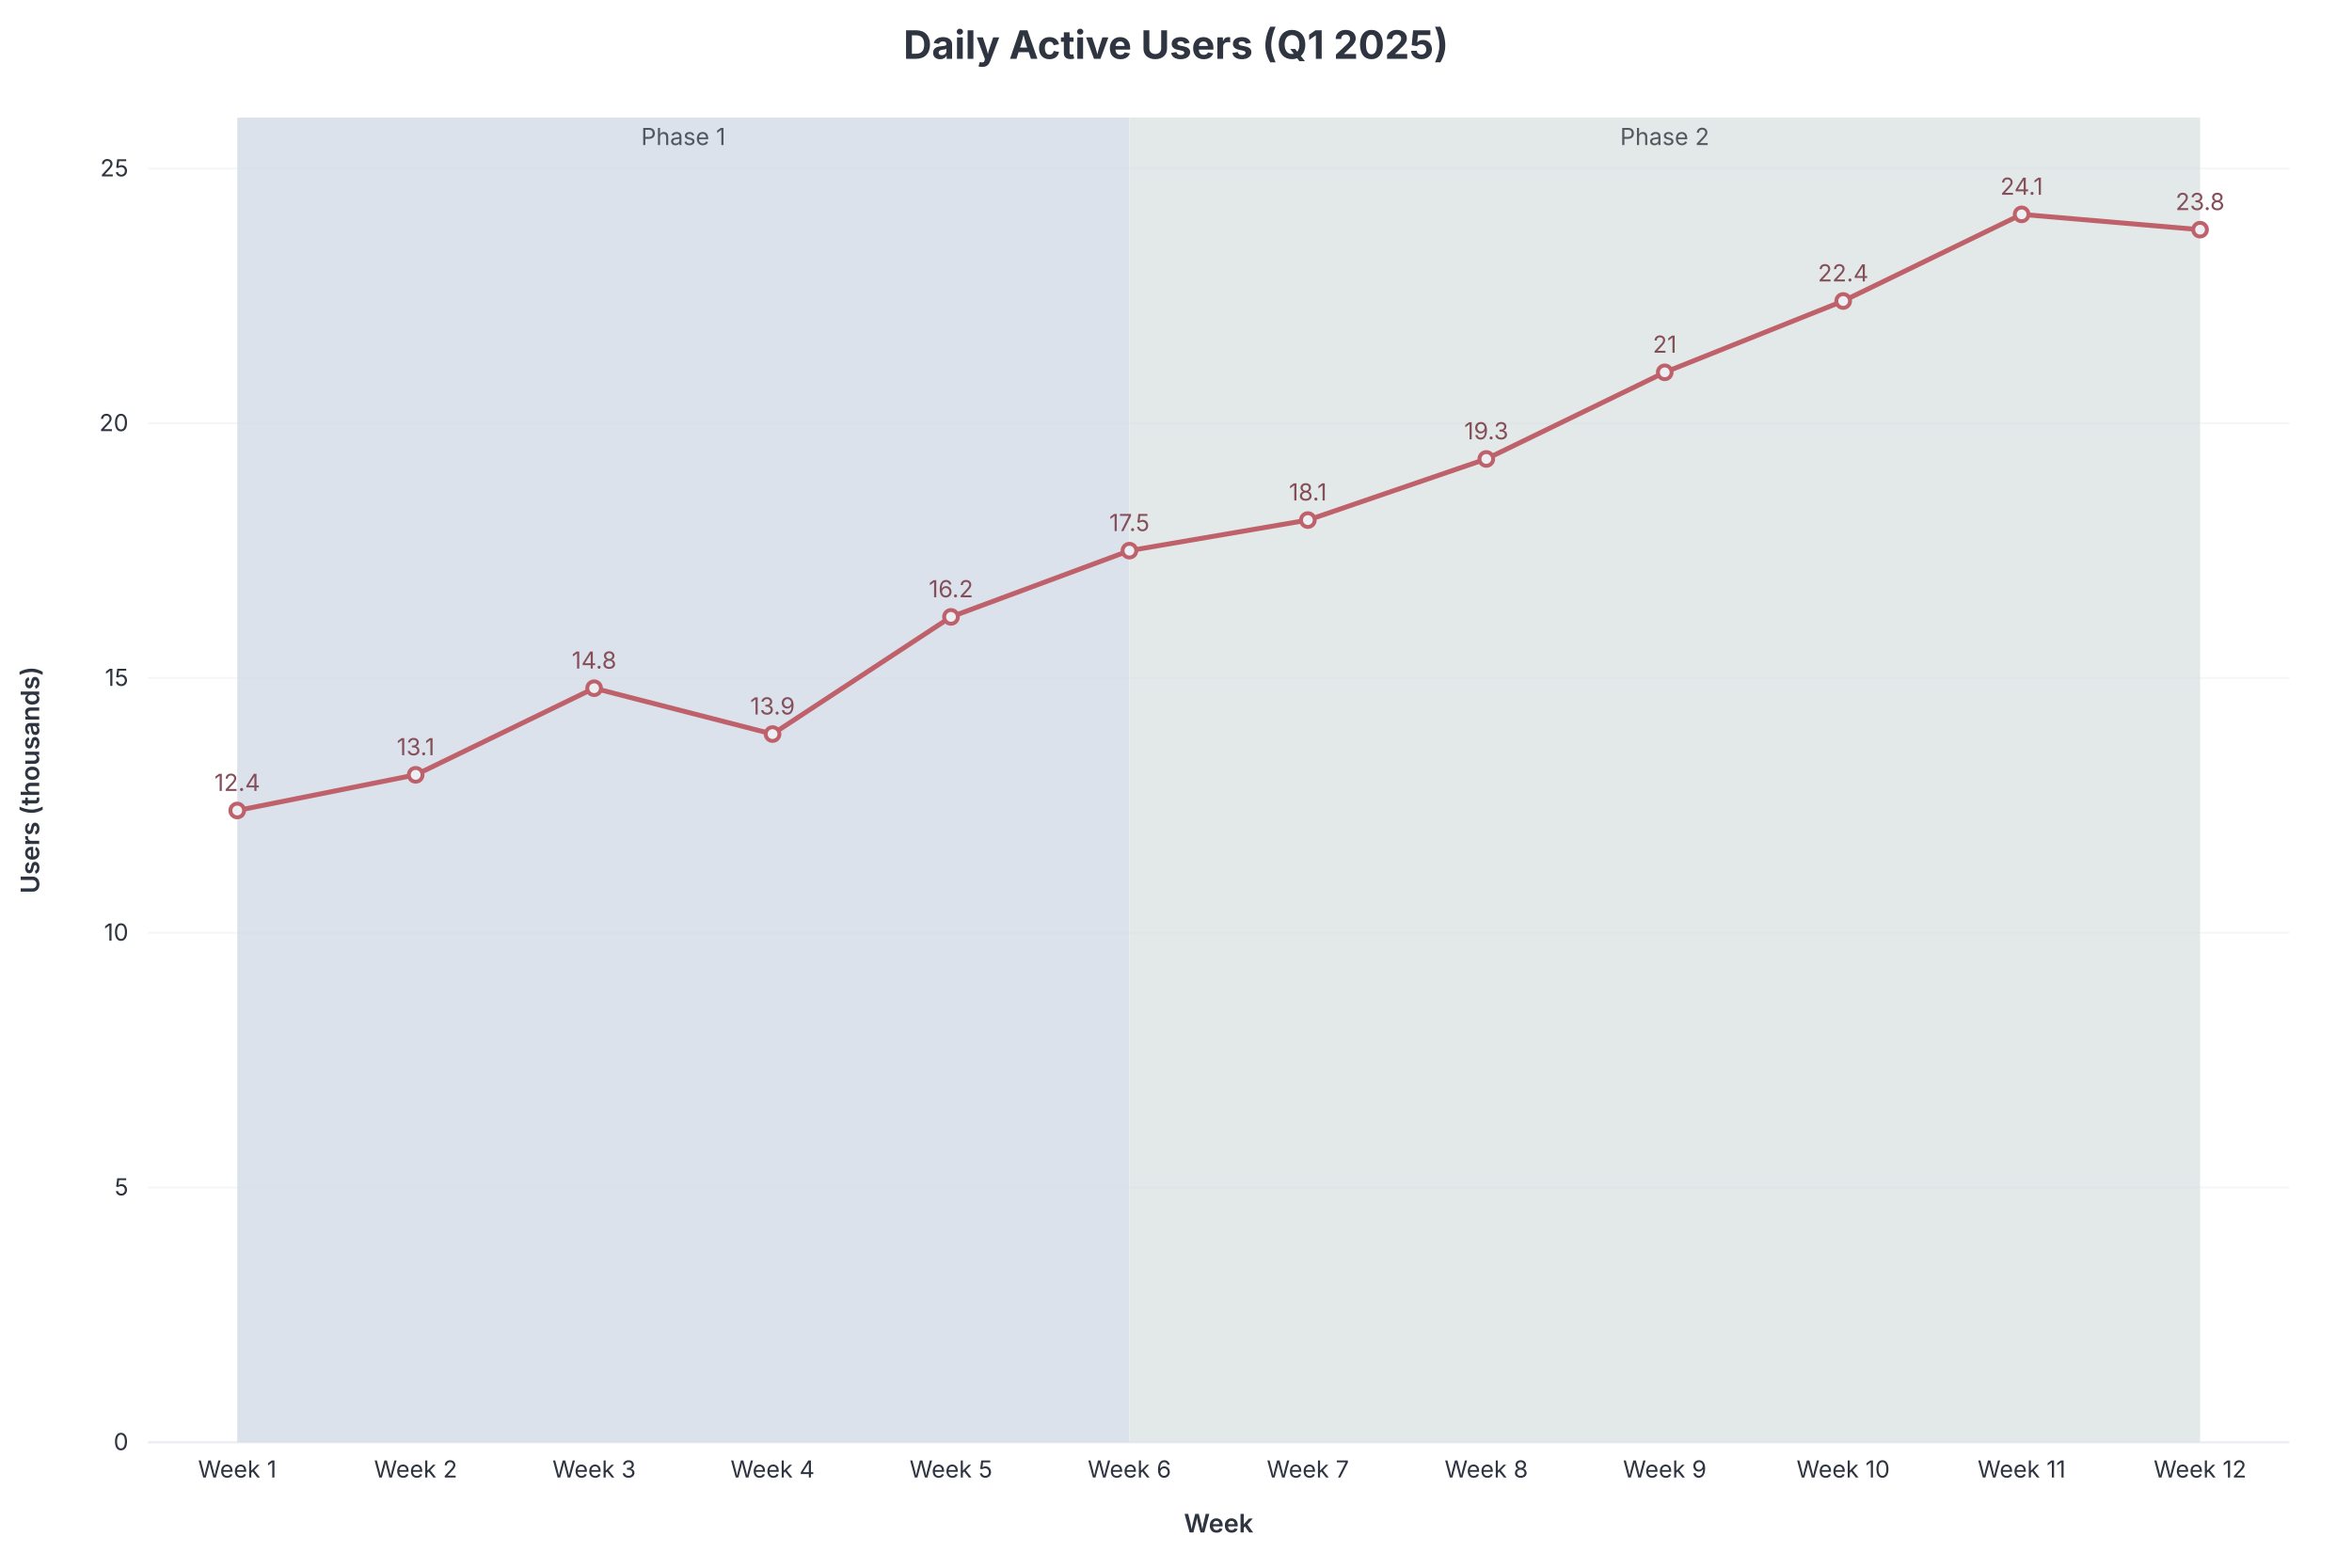
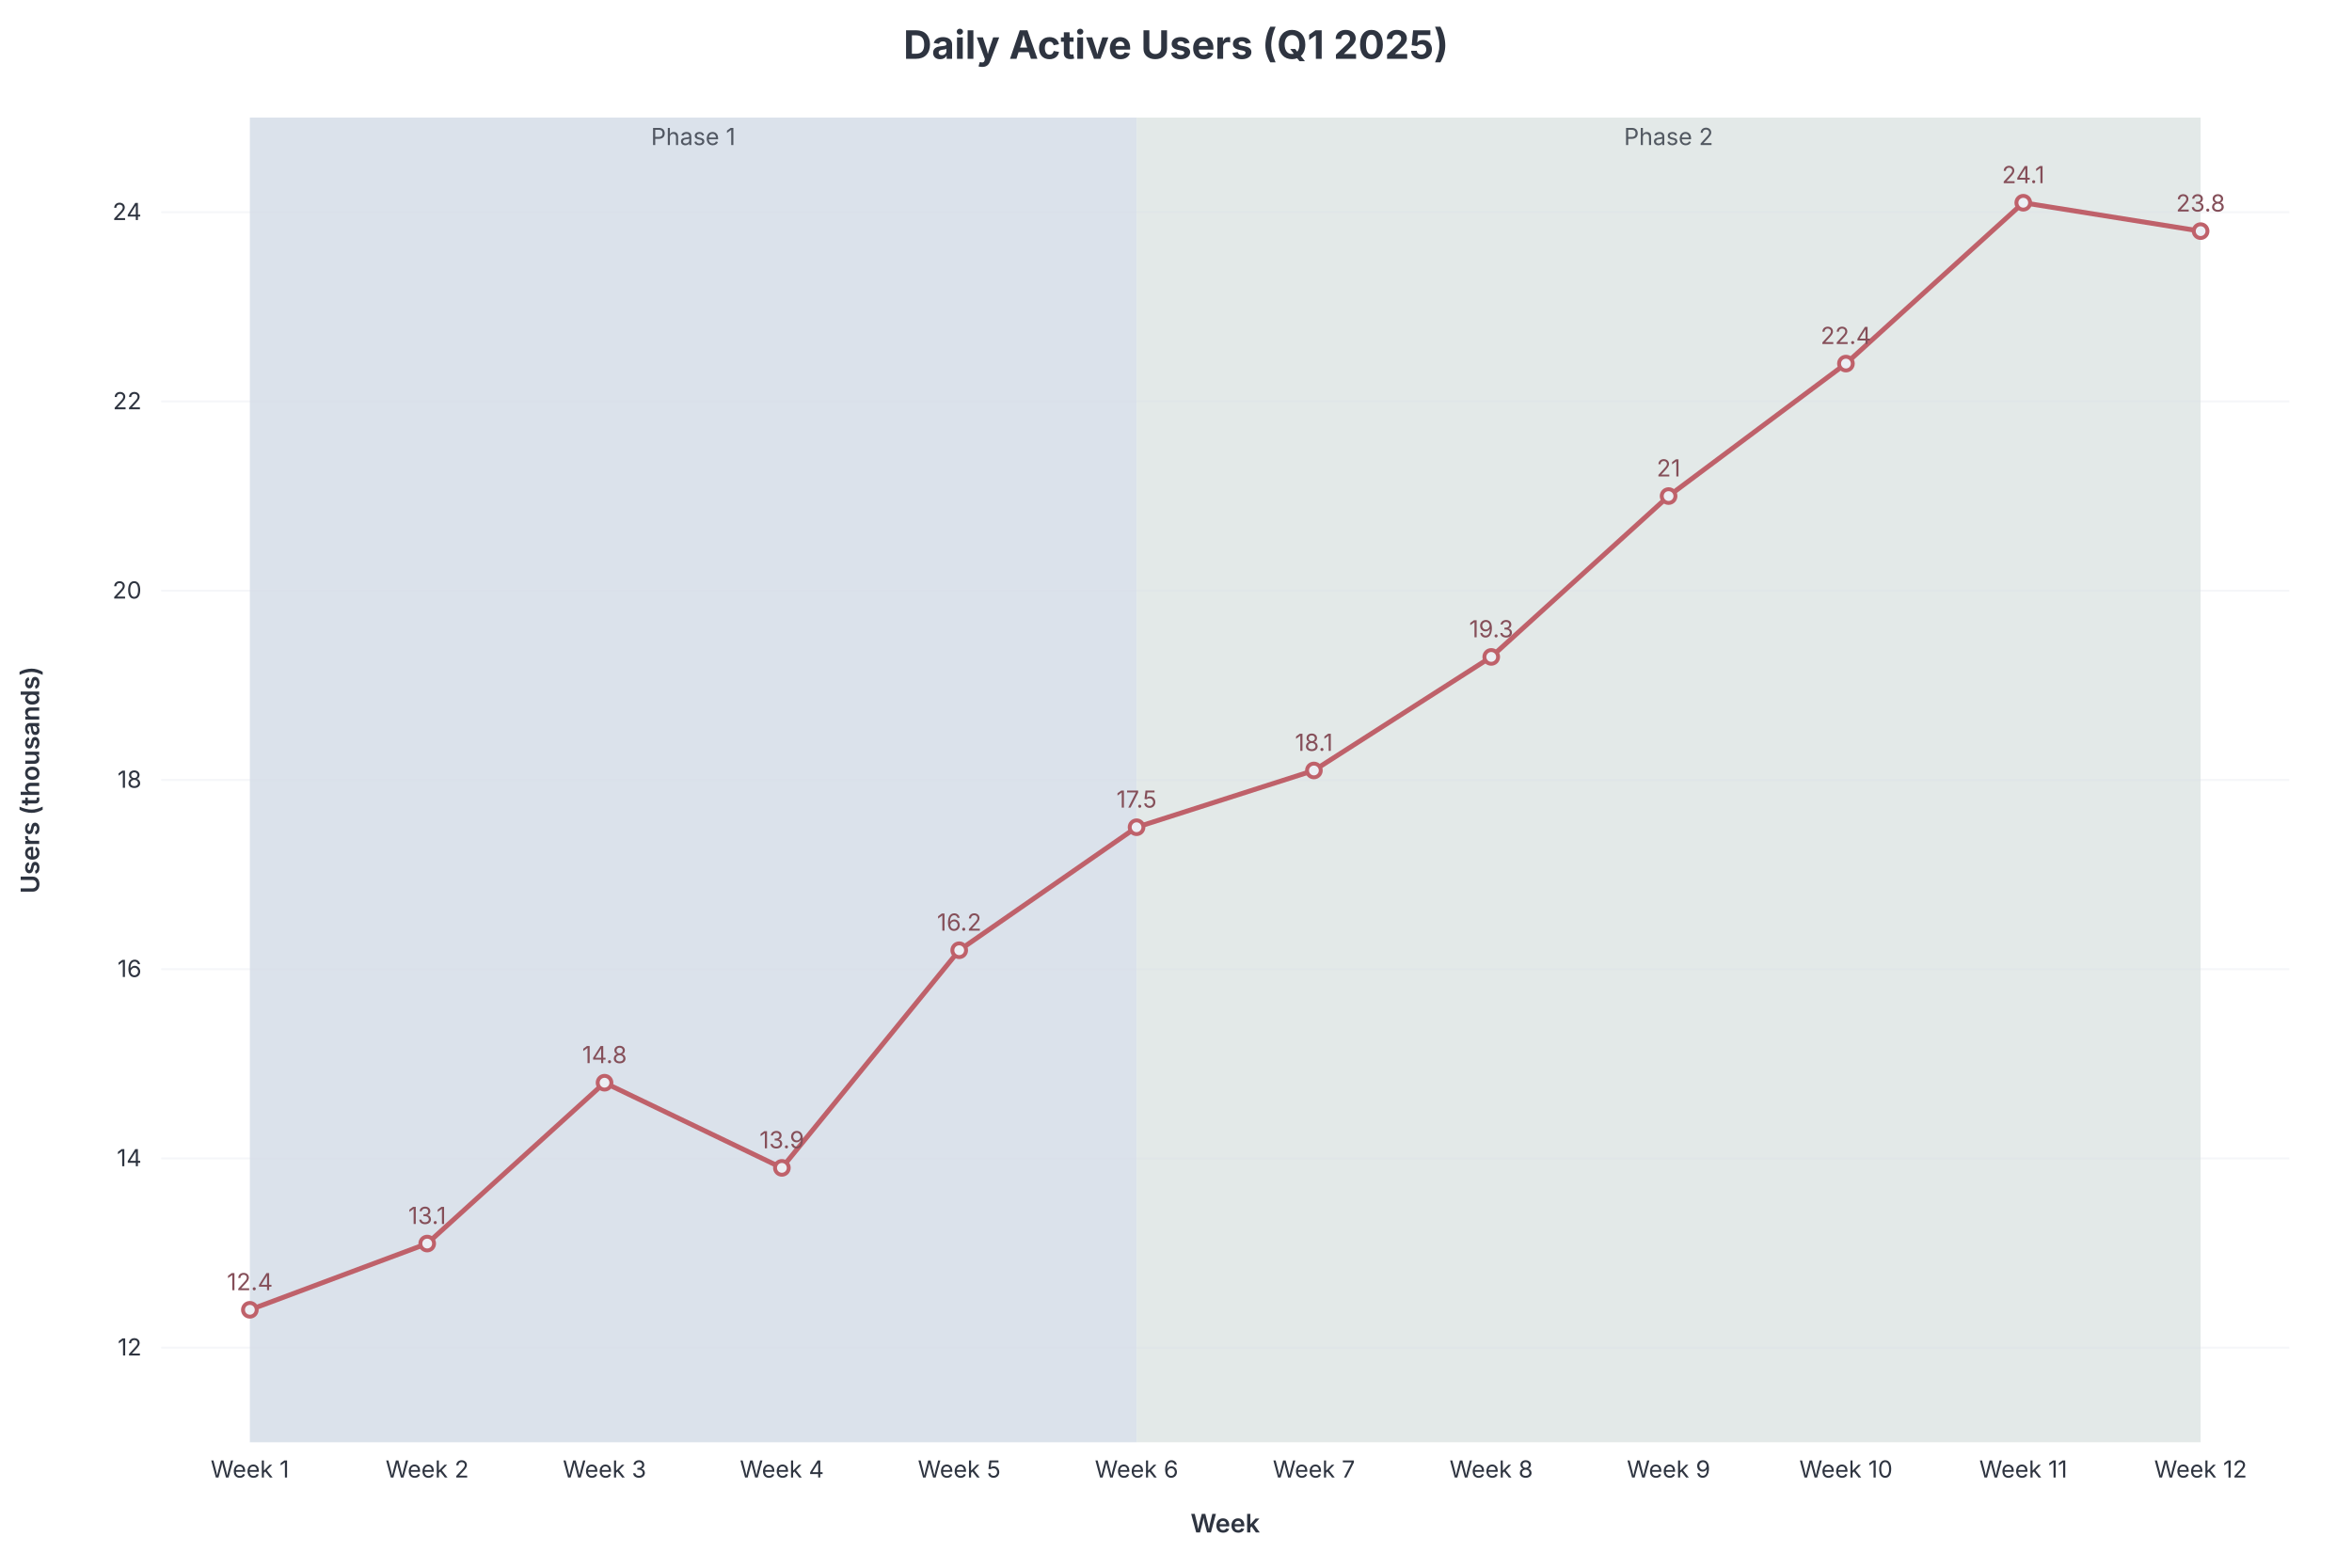
<svg xmlns="http://www.w3.org/2000/svg" width="1200" height="800" viewBox="0 0 1200 800" style="background: rgb(236, 239, 244); font-family: Inter, system-ui, Avenir, Helvetica, Arial, sans-serif;">
+   <style>@media (hover:hover){svg:has(g.dgmo-series:hover) g.dgmo-series:not(:hover){opacity:0.4}}</style>
  <text class="chart-title" x="600" y="30" text-anchor="middle" fill="#2e3440" font-size="20" font-weight="700" style="cursor: default;" data-line-number="1">Daily Active Users (Q1 2025)</text>
-   <rect x="121.04" y="60" width="455.2" height="676" fill="#dbe2eb" />
-   <text x="348.64" y="74" text-anchor="middle" fill="#2e3440" font-size="12" font-family="Inter, system-ui, Avenir, Helvetica, Arial, sans-serif" opacity="0.8">Phase 1</text>
-   <rect x="576.24" y="60" width="546.24" height="676" fill="#e3e9e8" />
-   <text x="849.36" y="74" text-anchor="middle" fill="#2e3440" font-size="12" font-family="Inter, system-ui, Avenir, Helvetica, Arial, sans-serif" opacity="0.8">Phase 2</text>
-   <line x1="75.52" x2="1168" y1="736" y2="736" stroke="#d8dee9" stroke-opacity="0.6" />
-   <text class="dgmo-tick" x="65.52" y="740" text-anchor="end" fill="#2e3440" font-size="12" font-family="Inter, system-ui, Avenir, Helvetica, Arial, sans-serif">0</text>
-   <line x1="75.52" x2="1168" y1="606" y2="606" stroke="#d8dee9" stroke-opacity="0.25" />
-   <text class="dgmo-tick" x="65.52" y="610" text-anchor="end" fill="#2e3440" font-size="12" font-family="Inter, system-ui, Avenir, Helvetica, Arial, sans-serif">5</text>
-   <line x1="75.52" x2="1168" y1="476" y2="476" stroke="#d8dee9" stroke-opacity="0.25" />
-   <text class="dgmo-tick" x="65.52" y="480" text-anchor="end" fill="#2e3440" font-size="12" font-family="Inter, system-ui, Avenir, Helvetica, Arial, sans-serif">10</text>
-   <line x1="75.52" x2="1168" y1="346" y2="346" stroke="#d8dee9" stroke-opacity="0.25" />
-   <text class="dgmo-tick" x="65.52" y="350" text-anchor="end" fill="#2e3440" font-size="12" font-family="Inter, system-ui, Avenir, Helvetica, Arial, sans-serif">15</text>
-   <line x1="75.52" x2="1168" y1="216" y2="216" stroke="#d8dee9" stroke-opacity="0.25" />
-   <text class="dgmo-tick" x="65.52" y="220" text-anchor="end" fill="#2e3440" font-size="12" font-family="Inter, system-ui, Avenir, Helvetica, Arial, sans-serif">20</text>
-   <line x1="75.52" x2="1168" y1="86" y2="86" stroke="#d8dee9" stroke-opacity="0.25" />
-   <text class="dgmo-tick" x="65.52" y="90" text-anchor="end" fill="#2e3440" font-size="12" font-family="Inter, system-ui, Avenir, Helvetica, Arial, sans-serif">25</text>
-   <text class="dgmo-tick" x="121.04" y="754" text-anchor="middle" fill="#2e3440" font-size="12" font-family="Inter, system-ui, Avenir, Helvetica, Arial, sans-serif">Week 1</text>
-   <text class="dgmo-tick" x="212.08" y="754" text-anchor="middle" fill="#2e3440" font-size="12" font-family="Inter, system-ui, Avenir, Helvetica, Arial, sans-serif">Week 2</text>
-   <text class="dgmo-tick" x="303.12" y="754" text-anchor="middle" fill="#2e3440" font-size="12" font-family="Inter, system-ui, Avenir, Helvetica, Arial, sans-serif">Week 3</text>
-   <text class="dgmo-tick" x="394.16" y="754" text-anchor="middle" fill="#2e3440" font-size="12" font-family="Inter, system-ui, Avenir, Helvetica, Arial, sans-serif">Week 4</text>
-   <text class="dgmo-tick" x="485.2" y="754" text-anchor="middle" fill="#2e3440" font-size="12" font-family="Inter, system-ui, Avenir, Helvetica, Arial, sans-serif">Week 5</text>
-   <text class="dgmo-tick" x="576.24" y="754" text-anchor="middle" fill="#2e3440" font-size="12" font-family="Inter, system-ui, Avenir, Helvetica, Arial, sans-serif">Week 6</text>
-   <text class="dgmo-tick" x="667.28" y="754" text-anchor="middle" fill="#2e3440" font-size="12" font-family="Inter, system-ui, Avenir, Helvetica, Arial, sans-serif">Week 7</text>
-   <text class="dgmo-tick" x="758.32" y="754" text-anchor="middle" fill="#2e3440" font-size="12" font-family="Inter, system-ui, Avenir, Helvetica, Arial, sans-serif">Week 8</text>
-   <text class="dgmo-tick" x="849.36" y="754" text-anchor="middle" fill="#2e3440" font-size="12" font-family="Inter, system-ui, Avenir, Helvetica, Arial, sans-serif">Week 9</text>
-   <text class="dgmo-tick" x="940.4" y="754" text-anchor="middle" fill="#2e3440" font-size="12" font-family="Inter, system-ui, Avenir, Helvetica, Arial, sans-serif">Week 10</text>
-   <text class="dgmo-tick" x="1031.44" y="754" text-anchor="middle" fill="#2e3440" font-size="12" font-family="Inter, system-ui, Avenir, Helvetica, Arial, sans-serif">Week 11</text>
-   <text class="dgmo-tick" x="1122.48" y="754" text-anchor="middle" fill="#2e3440" font-size="12" font-family="Inter, system-ui, Avenir, Helvetica, Arial, sans-serif">Week 12</text>
-   <rect class="dgmo-plot-rect" x="75.52" y="60" width="1092.48" height="676" fill="transparent" />
-   <g class="dgmo-series" data-series-index="0" data-series-name="" data-color="#bf616a">
-     <path class="dgmo-series-line" d="M121.04,413.6L212.08,395.4L303.12,351.2L394.16,374.6L485.2,314.8L576.24,281L667.28,265.4L758.32,234.2L849.36,190L940.4,153.6L1031.44,109.4L1122.48,117.2" fill="none" stroke="#bf616a" stroke-width="2.5" stroke-linejoin="round" stroke-linecap="round" />
-     <circle class="dgmo-pt" data-series-index="0" data-series-name="" data-color="#bf616a" data-x-index="0" data-x-label="Week 1" data-value="12.4" data-line-number="8" cx="121.04" cy="413.6" r="3.5" fill="#eceff4" stroke="#bf616a" stroke-width="2" />
-     <circle class="dgmo-pt" data-series-index="0" data-series-name="" data-color="#bf616a" data-x-index="1" data-x-label="Week 2" data-value="13.1" data-line-number="9" cx="212.08" cy="395.4" r="3.5" fill="#eceff4" stroke="#bf616a" stroke-width="2" />
-     <circle class="dgmo-pt" data-series-index="0" data-series-name="" data-color="#bf616a" data-x-index="2" data-x-label="Week 3" data-value="14.8" data-line-number="10" cx="303.12" cy="351.2" r="3.5" fill="#eceff4" stroke="#bf616a" stroke-width="2" />
-     <circle class="dgmo-pt" data-series-index="0" data-series-name="" data-color="#bf616a" data-x-index="3" data-x-label="Week 4" data-value="13.9" data-line-number="11" cx="394.16" cy="374.6" r="3.5" fill="#eceff4" stroke="#bf616a" stroke-width="2" />
-     <circle class="dgmo-pt" data-series-index="0" data-series-name="" data-color="#bf616a" data-x-index="4" data-x-label="Week 5" data-value="16.2" data-line-number="12" cx="485.2" cy="314.8" r="3.5" fill="#eceff4" stroke="#bf616a" stroke-width="2" />
-     <circle class="dgmo-pt" data-series-index="0" data-series-name="" data-color="#bf616a" data-x-index="5" data-x-label="Week 6" data-value="17.5" data-line-number="13" cx="576.24" cy="281" r="3.5" fill="#eceff4" stroke="#bf616a" stroke-width="2" />
-     <circle class="dgmo-pt" data-series-index="0" data-series-name="" data-color="#bf616a" data-x-index="6" data-x-label="Week 7" data-value="18.1" data-line-number="14" cx="667.28" cy="265.4" r="3.5" fill="#eceff4" stroke="#bf616a" stroke-width="2" />
-     <circle class="dgmo-pt" data-series-index="0" data-series-name="" data-color="#bf616a" data-x-index="7" data-x-label="Week 8" data-value="19.3" data-line-number="15" cx="758.32" cy="234.2" r="3.5" fill="#eceff4" stroke="#bf616a" stroke-width="2" />
-     <circle class="dgmo-pt" data-series-index="0" data-series-name="" data-color="#bf616a" data-x-index="8" data-x-label="Week 9" data-value="21" data-line-number="16" cx="849.36" cy="190" r="3.5" fill="#eceff4" stroke="#bf616a" stroke-width="2" />
-     <circle class="dgmo-pt" data-series-index="0" data-series-name="" data-color="#bf616a" data-x-index="9" data-x-label="Week 10" data-value="22.4" data-line-number="17" cx="940.4" cy="153.6" r="3.5" fill="#eceff4" stroke="#bf616a" stroke-width="2" />
-     <circle class="dgmo-pt" data-series-index="0" data-series-name="" data-color="#bf616a" data-x-index="10" data-x-label="Week 11" data-value="24.1" data-line-number="18" cx="1031.44" cy="109.4" r="3.5" fill="#eceff4" stroke="#bf616a" stroke-width="2" />
-     <circle class="dgmo-pt" data-series-index="0" data-series-name="" data-color="#bf616a" data-x-index="11" data-x-label="Week 12" data-value="23.8" data-line-number="19" cx="1122.48" cy="117.2" r="3.5" fill="#eceff4" stroke="#bf616a" stroke-width="2" />
+   <rect x="127.48" y="60" width="452.4" height="676" fill="#dbe2eb" />
+   <text x="353.68" y="74" text-anchor="middle" fill="#2e3440" font-size="12" font-family="Inter, system-ui, Avenir, Helvetica, Arial, sans-serif" opacity="0.8">Phase 1</text>
+   <rect x="579.88" y="60" width="542.88" height="676" fill="#e3e9e8" />
+   <text x="851.32" y="74" text-anchor="middle" fill="#2e3440" font-size="12" font-family="Inter, system-ui, Avenir, Helvetica, Arial, sans-serif" opacity="0.8">Phase 2</text>
+   <line x1="82.24" x2="1168" y1="687.714" y2="687.714" stroke="#d8dee9" stroke-opacity="0.25" />
+   <text class="dgmo-tick" x="72.24" y="691.714" text-anchor="end" fill="#2e3440" font-size="12" font-family="Inter, system-ui, Avenir, Helvetica, Arial, sans-serif">12</text>
+   <line x1="82.24" x2="1168" y1="591.143" y2="591.143" stroke="#d8dee9" stroke-opacity="0.25" />
+   <text class="dgmo-tick" x="72.24" y="595.143" text-anchor="end" fill="#2e3440" font-size="12" font-family="Inter, system-ui, Avenir, Helvetica, Arial, sans-serif">14</text>
+   <line x1="82.24" x2="1168" y1="494.571" y2="494.571" stroke="#d8dee9" stroke-opacity="0.25" />
+   <text class="dgmo-tick" x="72.24" y="498.571" text-anchor="end" fill="#2e3440" font-size="12" font-family="Inter, system-ui, Avenir, Helvetica, Arial, sans-serif">16</text>
+   <line x1="82.24" x2="1168" y1="398" y2="398" stroke="#d8dee9" stroke-opacity="0.25" />
+   <text class="dgmo-tick" x="72.24" y="402" text-anchor="end" fill="#2e3440" font-size="12" font-family="Inter, system-ui, Avenir, Helvetica, Arial, sans-serif">18</text>
+   <line x1="82.24" x2="1168" y1="301.429" y2="301.429" stroke="#d8dee9" stroke-opacity="0.25" />
+   <text class="dgmo-tick" x="72.24" y="305.429" text-anchor="end" fill="#2e3440" font-size="12" font-family="Inter, system-ui, Avenir, Helvetica, Arial, sans-serif">20</text>
+   <line x1="82.24" x2="1168" y1="204.857" y2="204.857" stroke="#d8dee9" stroke-opacity="0.25" />
+   <text class="dgmo-tick" x="72.24" y="208.857" text-anchor="end" fill="#2e3440" font-size="12" font-family="Inter, system-ui, Avenir, Helvetica, Arial, sans-serif">22</text>
+   <line x1="82.24" x2="1168" y1="108.286" y2="108.286" stroke="#d8dee9" stroke-opacity="0.25" />
+   <text class="dgmo-tick" x="72.24" y="112.286" text-anchor="end" fill="#2e3440" font-size="12" font-family="Inter, system-ui, Avenir, Helvetica, Arial, sans-serif">24</text>
+   <text class="dgmo-tick" x="127.48" y="754" text-anchor="middle" fill="#2e3440" font-size="12" font-family="Inter, system-ui, Avenir, Helvetica, Arial, sans-serif">Week 1</text>
+   <text class="dgmo-tick" x="217.96" y="754" text-anchor="middle" fill="#2e3440" font-size="12" font-family="Inter, system-ui, Avenir, Helvetica, Arial, sans-serif">Week 2</text>
+   <text class="dgmo-tick" x="308.44" y="754" text-anchor="middle" fill="#2e3440" font-size="12" font-family="Inter, system-ui, Avenir, Helvetica, Arial, sans-serif">Week 3</text>
+   <text class="dgmo-tick" x="398.92" y="754" text-anchor="middle" fill="#2e3440" font-size="12" font-family="Inter, system-ui, Avenir, Helvetica, Arial, sans-serif">Week 4</text>
+   <text class="dgmo-tick" x="489.4" y="754" text-anchor="middle" fill="#2e3440" font-size="12" font-family="Inter, system-ui, Avenir, Helvetica, Arial, sans-serif">Week 5</text>
+   <text class="dgmo-tick" x="579.88" y="754" text-anchor="middle" fill="#2e3440" font-size="12" font-family="Inter, system-ui, Avenir, Helvetica, Arial, sans-serif">Week 6</text>
+   <text class="dgmo-tick" x="670.36" y="754" text-anchor="middle" fill="#2e3440" font-size="12" font-family="Inter, system-ui, Avenir, Helvetica, Arial, sans-serif">Week 7</text>
+   <text class="dgmo-tick" x="760.84" y="754" text-anchor="middle" fill="#2e3440" font-size="12" font-family="Inter, system-ui, Avenir, Helvetica, Arial, sans-serif">Week 8</text>
+   <text class="dgmo-tick" x="851.32" y="754" text-anchor="middle" fill="#2e3440" font-size="12" font-family="Inter, system-ui, Avenir, Helvetica, Arial, sans-serif">Week 9</text>
+   <text class="dgmo-tick" x="941.8" y="754" text-anchor="middle" fill="#2e3440" font-size="12" font-family="Inter, system-ui, Avenir, Helvetica, Arial, sans-serif">Week 10</text>
+   <text class="dgmo-tick" x="1032.28" y="754" text-anchor="middle" fill="#2e3440" font-size="12" font-family="Inter, system-ui, Avenir, Helvetica, Arial, sans-serif">Week 11</text>
+   <text class="dgmo-tick" x="1122.76" y="754" text-anchor="middle" fill="#2e3440" font-size="12" font-family="Inter, system-ui, Avenir, Helvetica, Arial, sans-serif">Week 12</text>
+   <rect class="dgmo-plot-rect" x="82.24" y="60" width="1085.76" height="676" fill="transparent" />
+   <g class="dgmo-series" data-series-index="0" data-series-name="" data-axis="left" data-color="#bf616a">
+     <path class="dgmo-series-line" d="M127.48,668.4L217.96,634.6L308.44,552.514L398.92,595.971L489.4,484.914L579.88,422.143L670.36,393.171L760.84,335.229L851.32,253.143L941.8,185.543L1032.28,103.457L1122.76,117.943" fill="none" stroke="#bf616a" stroke-width="2.5" stroke-linejoin="round" stroke-linecap="round" />
+     <path class="dgmo-series-hit" d="M127.48,668.4L217.96,634.6L308.44,552.514L398.92,595.971L489.4,484.914L579.88,422.143L670.36,393.171L760.84,335.229L851.32,253.143L941.8,185.543L1032.28,103.457L1122.76,117.943" fill="none" stroke="transparent" stroke-width="16" stroke-linejoin="round" stroke-linecap="round" />
+     <circle class="dgmo-pt" data-series-index="0" data-series-name="" data-color="#bf616a" data-x-index="0" data-x-label="Week 1" data-value="12.4" data-line-number="8" cx="127.48" cy="668.4" r="3.5" fill="#eceff4" stroke="#bf616a" stroke-width="2" />
+     <circle class="dgmo-pt" data-series-index="0" data-series-name="" data-color="#bf616a" data-x-index="1" data-x-label="Week 2" data-value="13.1" data-line-number="9" cx="217.96" cy="634.6" r="3.5" fill="#eceff4" stroke="#bf616a" stroke-width="2" />
+     <circle class="dgmo-pt" data-series-index="0" data-series-name="" data-color="#bf616a" data-x-index="2" data-x-label="Week 3" data-value="14.8" data-line-number="10" cx="308.44" cy="552.514" r="3.5" fill="#eceff4" stroke="#bf616a" stroke-width="2" />
+     <circle class="dgmo-pt" data-series-index="0" data-series-name="" data-color="#bf616a" data-x-index="3" data-x-label="Week 4" data-value="13.9" data-line-number="11" cx="398.92" cy="595.971" r="3.5" fill="#eceff4" stroke="#bf616a" stroke-width="2" />
+     <circle class="dgmo-pt" data-series-index="0" data-series-name="" data-color="#bf616a" data-x-index="4" data-x-label="Week 5" data-value="16.2" data-line-number="12" cx="489.4" cy="484.914" r="3.5" fill="#eceff4" stroke="#bf616a" stroke-width="2" />
+     <circle class="dgmo-pt" data-series-index="0" data-series-name="" data-color="#bf616a" data-x-index="5" data-x-label="Week 6" data-value="17.5" data-line-number="13" cx="579.88" cy="422.143" r="3.5" fill="#eceff4" stroke="#bf616a" stroke-width="2" />
+     <circle class="dgmo-pt" data-series-index="0" data-series-name="" data-color="#bf616a" data-x-index="6" data-x-label="Week 7" data-value="18.1" data-line-number="14" cx="670.36" cy="393.171" r="3.5" fill="#eceff4" stroke="#bf616a" stroke-width="2" />
+     <circle class="dgmo-pt" data-series-index="0" data-series-name="" data-color="#bf616a" data-x-index="7" data-x-label="Week 8" data-value="19.3" data-line-number="15" cx="760.84" cy="335.229" r="3.5" fill="#eceff4" stroke="#bf616a" stroke-width="2" />
+     <circle class="dgmo-pt" data-series-index="0" data-series-name="" data-color="#bf616a" data-x-index="8" data-x-label="Week 9" data-value="21" data-line-number="16" cx="851.32" cy="253.143" r="3.5" fill="#eceff4" stroke="#bf616a" stroke-width="2" />
+     <circle class="dgmo-pt" data-series-index="0" data-series-name="" data-color="#bf616a" data-x-index="9" data-x-label="Week 10" data-value="22.4" data-line-number="17" cx="941.8" cy="185.543" r="3.5" fill="#eceff4" stroke="#bf616a" stroke-width="2" />
+     <circle class="dgmo-pt" data-series-index="0" data-series-name="" data-color="#bf616a" data-x-index="10" data-x-label="Week 11" data-value="24.1" data-line-number="18" cx="1032.28" cy="103.457" r="3.5" fill="#eceff4" stroke="#bf616a" stroke-width="2" />
+     <circle class="dgmo-pt" data-series-index="0" data-series-name="" data-color="#bf616a" data-x-index="11" data-x-label="Week 12" data-value="23.8" data-line-number="19" cx="1122.76" cy="117.943" r="3.5" fill="#eceff4" stroke="#bf616a" stroke-width="2" />
  </g>
-   <text x="121.04" y="403.6" text-anchor="middle" fill="#854f59" font-size="12" font-family="Inter, system-ui, Avenir, Helvetica, Arial, sans-serif">12.4</text>
-   <text x="212.08" y="385.4" text-anchor="middle" fill="#854f59" font-size="12" font-family="Inter, system-ui, Avenir, Helvetica, Arial, sans-serif">13.1</text>
-   <text x="303.12" y="341.2" text-anchor="middle" fill="#854f59" font-size="12" font-family="Inter, system-ui, Avenir, Helvetica, Arial, sans-serif">14.8</text>
-   <text x="394.16" y="364.6" text-anchor="middle" fill="#854f59" font-size="12" font-family="Inter, system-ui, Avenir, Helvetica, Arial, sans-serif">13.9</text>
-   <text x="485.2" y="304.8" text-anchor="middle" fill="#854f59" font-size="12" font-family="Inter, system-ui, Avenir, Helvetica, Arial, sans-serif">16.2</text>
-   <text x="576.24" y="271" text-anchor="middle" fill="#854f59" font-size="12" font-family="Inter, system-ui, Avenir, Helvetica, Arial, sans-serif">17.5</text>
-   <text x="667.28" y="255.4" text-anchor="middle" fill="#854f59" font-size="12" font-family="Inter, system-ui, Avenir, Helvetica, Arial, sans-serif">18.1</text>
-   <text x="758.32" y="224.2" text-anchor="middle" fill="#854f59" font-size="12" font-family="Inter, system-ui, Avenir, Helvetica, Arial, sans-serif">19.3</text>
-   <text x="849.36" y="180" text-anchor="middle" fill="#854f59" font-size="12" font-family="Inter, system-ui, Avenir, Helvetica, Arial, sans-serif">21</text>
-   <text x="940.4" y="143.6" text-anchor="middle" fill="#854f59" font-size="12" font-family="Inter, system-ui, Avenir, Helvetica, Arial, sans-serif">22.4</text>
-   <text x="1031.44" y="99.4" text-anchor="middle" fill="#854f59" font-size="12" font-family="Inter, system-ui, Avenir, Helvetica, Arial, sans-serif">24.1</text>
-   <text x="1122.48" y="107.2" text-anchor="middle" fill="#854f59" font-size="12" font-family="Inter, system-ui, Avenir, Helvetica, Arial, sans-serif">23.8</text>
-   <text x="621.76" y="782" text-anchor="middle" fill="#2e3440" font-size="13" font-family="Inter, system-ui, Avenir, Helvetica, Arial, sans-serif" font-weight="600">Week</text>
+   <text x="127.48" y="658.4" text-anchor="middle" fill="#854f59" font-size="12" font-family="Inter, system-ui, Avenir, Helvetica, Arial, sans-serif">12.4</text>
+   <text x="217.96" y="624.6" text-anchor="middle" fill="#854f59" font-size="12" font-family="Inter, system-ui, Avenir, Helvetica, Arial, sans-serif">13.1</text>
+   <text x="308.44" y="542.514" text-anchor="middle" fill="#854f59" font-size="12" font-family="Inter, system-ui, Avenir, Helvetica, Arial, sans-serif">14.8</text>
+   <text x="398.92" y="585.971" text-anchor="middle" fill="#854f59" font-size="12" font-family="Inter, system-ui, Avenir, Helvetica, Arial, sans-serif">13.9</text>
+   <text x="489.4" y="474.914" text-anchor="middle" fill="#854f59" font-size="12" font-family="Inter, system-ui, Avenir, Helvetica, Arial, sans-serif">16.2</text>
+   <text x="579.88" y="412.143" text-anchor="middle" fill="#854f59" font-size="12" font-family="Inter, system-ui, Avenir, Helvetica, Arial, sans-serif">17.5</text>
+   <text x="670.36" y="383.171" text-anchor="middle" fill="#854f59" font-size="12" font-family="Inter, system-ui, Avenir, Helvetica, Arial, sans-serif">18.1</text>
+   <text x="760.84" y="325.229" text-anchor="middle" fill="#854f59" font-size="12" font-family="Inter, system-ui, Avenir, Helvetica, Arial, sans-serif">19.3</text>
+   <text x="851.32" y="243.143" text-anchor="middle" fill="#854f59" font-size="12" font-family="Inter, system-ui, Avenir, Helvetica, Arial, sans-serif">21</text>
+   <text x="941.8" y="175.543" text-anchor="middle" fill="#854f59" font-size="12" font-family="Inter, system-ui, Avenir, Helvetica, Arial, sans-serif">22.4</text>
+   <text x="1032.28" y="93.457" text-anchor="middle" fill="#854f59" font-size="12" font-family="Inter, system-ui, Avenir, Helvetica, Arial, sans-serif">24.1</text>
+   <text x="1122.76" y="107.943" text-anchor="middle" fill="#854f59" font-size="12" font-family="Inter, system-ui, Avenir, Helvetica, Arial, sans-serif">23.8</text>
+   <text x="625.12" y="782" text-anchor="middle" fill="#2e3440" font-size="13" font-family="Inter, system-ui, Avenir, Helvetica, Arial, sans-serif" font-weight="600">Week</text>
  <text transform="translate(20,398) rotate(-90)" text-anchor="middle" fill="#2e3440" font-size="13" font-family="Inter, system-ui, Avenir, Helvetica, Arial, sans-serif" font-weight="600">Users (thousands)</text>
</svg>
